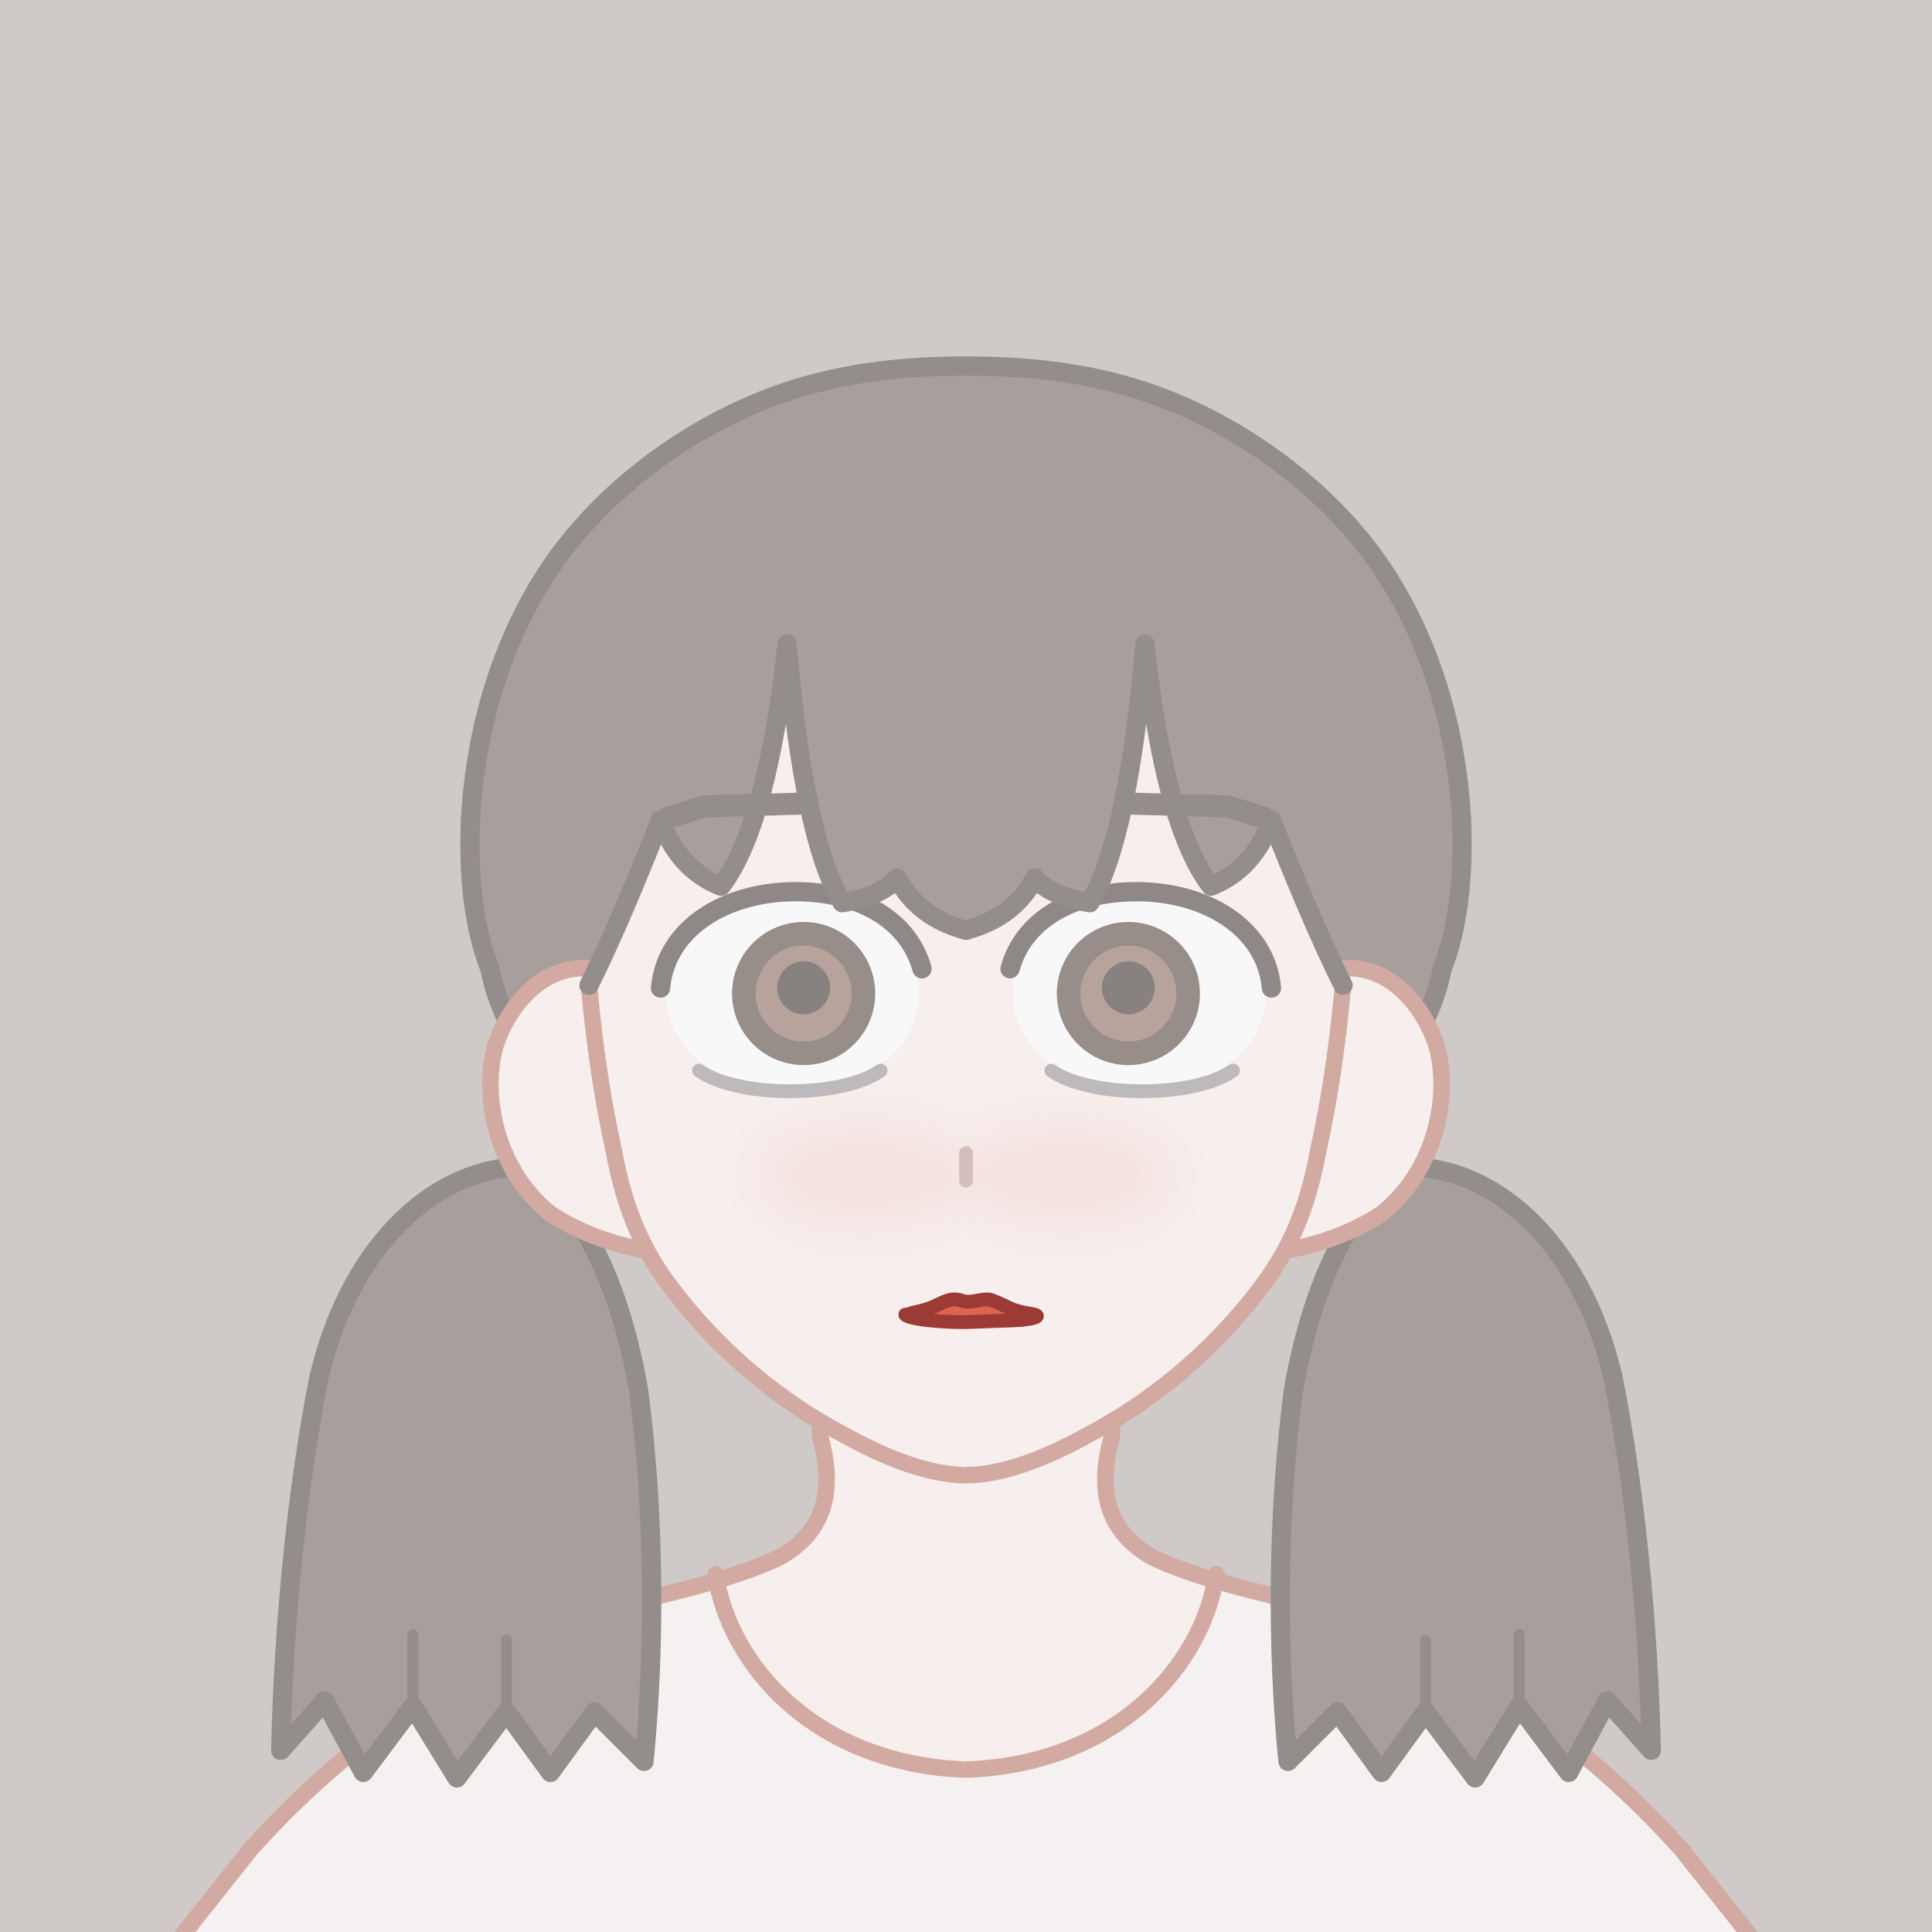
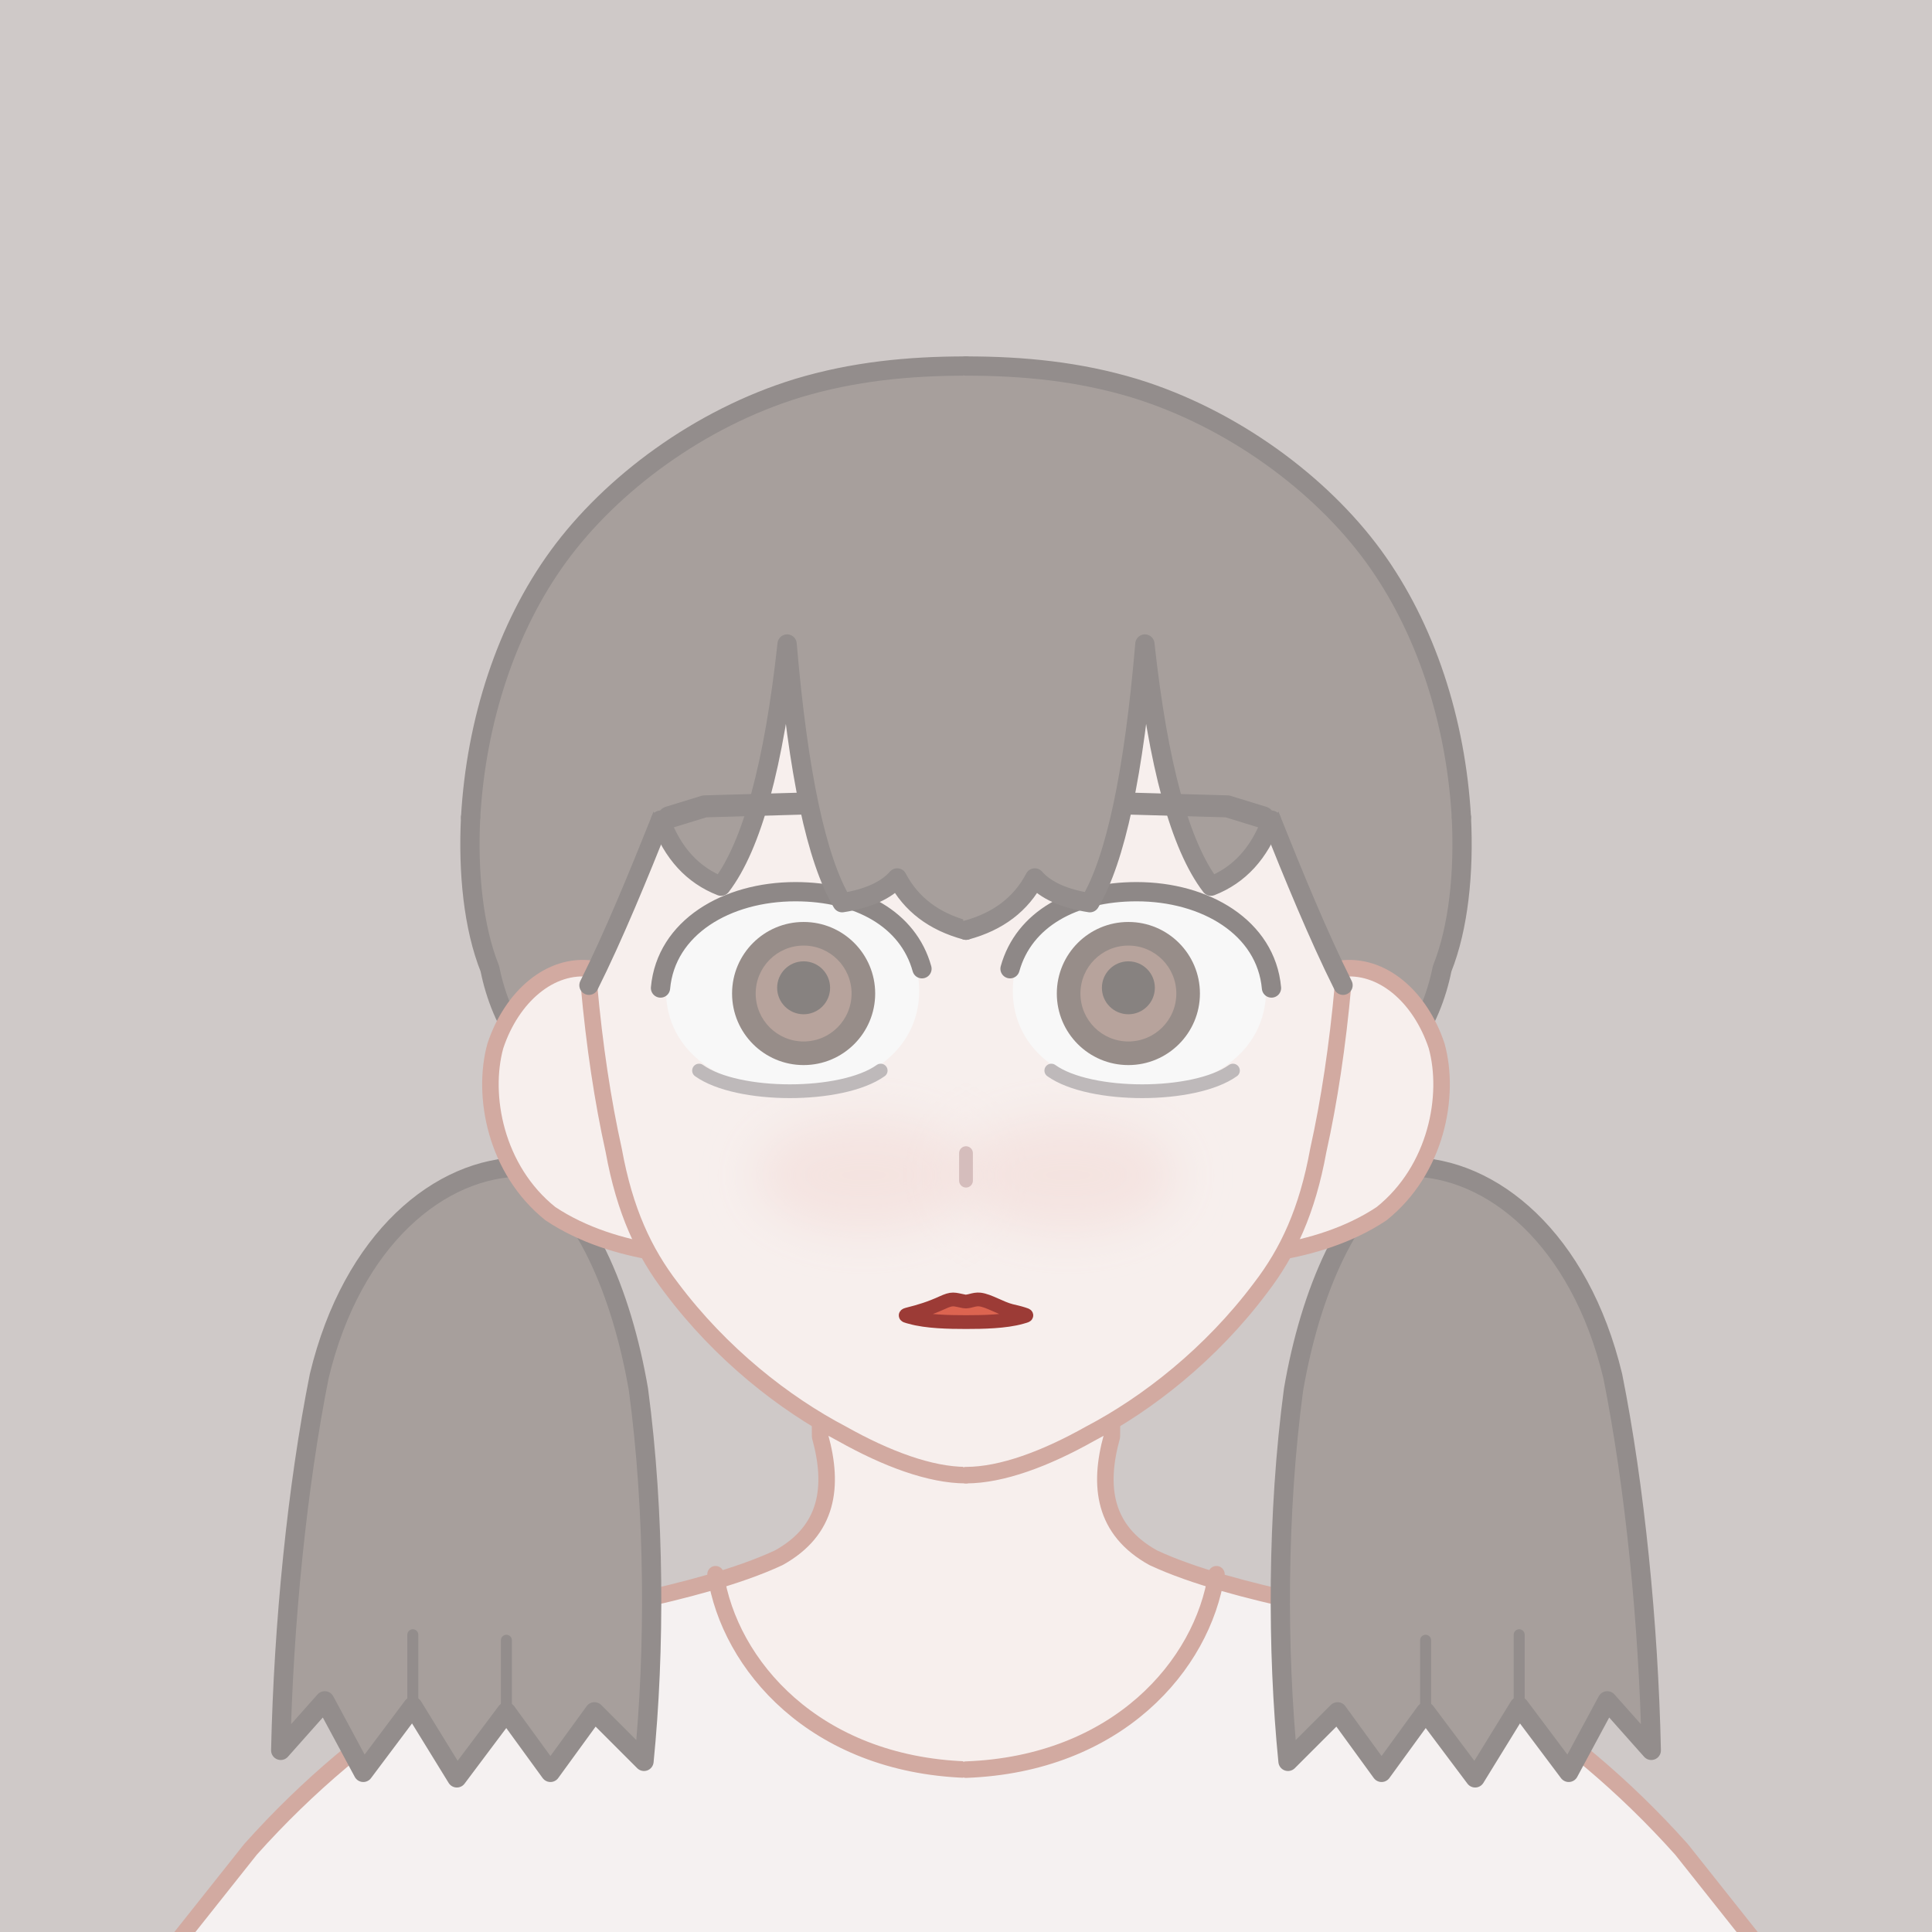
<svg xmlns="http://www.w3.org/2000/svg" width="702" height="702" viewBox="0 0 702 702">
  <defs>
-     <clipPath id="clip-path-5">
+     <clipPath id="clip-path-1">
      <path d="M242 389.2 L386 389.2 L386 464.8 L242 464.8 Z" />
    </clipPath>
    <filter id="filter-1" filterUnits="userSpaceOnUse" x="245" y="377" width="138" height="100" color-interpolation-filters="sRGB">
      <feGaussianBlur in="SourceGraphic" stdDeviation="9" color-interpolation-filters="linearRGB" />
    </filter>
-     <clipPath id="clip-path-6">
+     <clipPath id="clip-path-2">
      <path d="M460 389.2 L316 389.2 L316 464.8 L460 464.8 Z" />
    </clipPath>
    <filter id="filter-2" filterUnits="userSpaceOnUse" x="319" y="377" width="138" height="100" color-interpolation-filters="sRGB">
      <feGaussianBlur in="SourceGraphic" stdDeviation="9" color-interpolation-filters="linearRGB" />
    </filter>
-     <clipPath id="clip-path-7">
+     <clipPath id="clip-path-3">
      <path d="M242 360 C242 338 262 326 288 326 C314 326 334 338 334 360 C334 382 314 396 288 396 C262 396 242 382 242 360 Z" />
    </clipPath>
-     <clipPath id="clip-path-8">
+     <clipPath id="clip-path-4">
      <path d="M460 360 C460 338 440 326 414 326 C388 326 368 338 368 360 C368 382 388 396 414 396 C440 396 460 382 460 360 Z" />
    </clipPath>
  </defs>
  <g id="_ref">
    <g opacity="0.5">
      <rect x="0" y="0" width="702" height="702" fill="#ada19f" />
      <g data-layer="body">
        <g>
          <path d="M260 573 L230 582 C183 596 133 625 91 672 L60 712 L352 712 L352 643 C296 641 265 605 260 573 Z" fill="#f9f2f1" />
          <path d="M296 490 L298 522 C303 540 301 556 283 566 L260 573 C265 605 296 641 352 643 L352 490 Z" fill="#fdeeea" />
          <path d="M230 582 C183 596 133 625 91 672 L64 706" fill="none" stroke="#b46352" stroke-width="6" stroke-linecap="round" stroke-linejoin="round" />
          <path d="M296 500 C298 510 298 516 298 522 C303 540 301 556 283 566 C268 573 248 578 230 582" fill="none" stroke="#b46352" stroke-width="6" stroke-linecap="round" stroke-linejoin="round" />
          <path d="M260 572 C265 605 296 641 351 643" fill="none" stroke="#b46352" stroke-width="6" stroke-linecap="round" stroke-linejoin="round" />
        </g>
        <g>
          <path d="M442 573 L472 582 C519 596 569 625 611 672 L642 712 L350 712 L350 643 C406 641 437 605 442 573 Z" fill="#f9f2f1" />
          <path d="M406 490 L404 522 C399 540 401 556 419 566 L442 573 C437 605 406 641 350 643 L350 490 Z" fill="#fdeeea" />
          <path d="M472 582 C519 596 569 625 611 672 L638 706" fill="none" stroke="#b46352" stroke-width="6" stroke-linecap="round" stroke-linejoin="round" />
          <path d="M406 500 C404 510 404 516 404 522 C399 540 401 556 419 566 C434 573 454 578 472 582" fill="none" stroke="#b46352" stroke-width="6" stroke-linecap="round" stroke-linejoin="round" />
          <path d="M442 572 C437 605 406 641 351 643" fill="none" stroke="#b46352" stroke-width="6" stroke-linecap="round" stroke-linejoin="round" />
        </g>
      </g>
      <g data-layer="hairMid">
        <g>
          <path d="M190 424 C160 424 128 450 116 500 C108 540 103 590 102 636 L118 618 L132 644 L150 620 L166 646 L184 622 L200 644 L216 622 L234 640 C238 600 238 550 232 505 C226 470 212 436 190 424 Z" fill="#5d4e48" />
          <path d="M190 424 C160 424 128 450 116 500 C108 540 103 590 102 636 L118 618 L132 644 L150 620 L166 646 L184 622 L200 644 L216 622 L234 640 C238 600 238 550 232 505 C226 470 212 436 190 424 Z" fill="none" stroke="#352a27" stroke-width="7" stroke-linecap="round" stroke-linejoin="round" />
          <line x1="150" y1="620" x2="150" y2="594" fill="none" stroke="#352a27" stroke-width="4" stroke-linecap="round" stroke-linejoin="round" />
          <line x1="184" y1="622" x2="184" y2="596" fill="none" stroke="#352a27" stroke-width="4" stroke-linecap="round" stroke-linejoin="round" />
        </g>
        <g>
          <path d="M512 424 C542 424 574 450 586 500 C594 540 599 590 600 636 L584 618 L570 644 L552 620 L536 646 L518 622 L502 644 L486 622 L468 640 C464 600 464 550 470 505 C476 470 490 436 512 424 Z" fill="#5d4e48" />
          <path d="M512 424 C542 424 574 450 586 500 C594 540 599 590 600 636 L584 618 L570 644 L552 620 L536 646 L518 622 L502 644 L486 622 L468 640 C464 600 464 550 470 505 C476 470 490 436 512 424 Z" fill="none" stroke="#352a27" stroke-width="7" stroke-linecap="round" stroke-linejoin="round" />
          <line x1="552" y1="620" x2="552" y2="594" fill="none" stroke="#352a27" stroke-width="4" stroke-linecap="round" stroke-linejoin="round" />
          <line x1="518" y1="622" x2="518" y2="596" fill="none" stroke="#352a27" stroke-width="4" stroke-linecap="round" stroke-linejoin="round" />
        </g>
      </g>
      <g data-layer="hairBase">
        <g>
          <path d="M352 133 L351 133 C330 133 310 135 290 141 C254 152 222 176 203 202 C184 228 173 262 171 297 C170 317 172 337 178 352 C180 362 184 372 190 380 L198 386 L352 386 Z" fill="#5d4e48" />
          <path d="M351 133 C330 133 310 135 290 141 C254 152 222 176 203 202 C184 228 173 262 171 297" fill="none" stroke="#352a27" stroke-width="7" stroke-linecap="round" stroke-linejoin="round" />
          <path d="M171 297 C170 317 172 337 178 352 C180 362 184 372 190 380" fill="none" stroke="#352a27" stroke-width="7" stroke-linecap="round" stroke-linejoin="round" />
        </g>
        <g>
          <path d="M350 133 L351 133 C372 133 392 135 412 141 C448 152 480 176 499 202 C518 228 529 262 531 297 C532 317 530 337 524 352 C522 362 518 372 512 380 L504 386 L350 386 Z" fill="#5d4e48" />
          <path d="M351 133 C372 133 392 135 412 141 C448 152 480 176 499 202 C518 228 529 262 531 297" fill="none" stroke="#352a27" stroke-width="7" stroke-linecap="round" stroke-linejoin="round" />
          <path d="M531 297 C532 317 530 337 524 352 C522 362 518 372 512 380" fill="none" stroke="#352a27" stroke-width="7" stroke-linecap="round" stroke-linejoin="round" />
        </g>
      </g>
      <g data-layer="ear">
        <g>
          <path d="M215 352 C200 350 186 362 180 380 C175 398 180 425 200 441 C212 449 226 453 238 455 L225 380 Z" fill="#fdeeea" />
          <path d="M215 352 C200 350 186 362 180 380 C175 398 180 425 200 441 C212 449 226 453 238 455" fill="none" stroke="#b46352" stroke-width="6" stroke-linecap="round" stroke-linejoin="round" />
        </g>
        <g>
          <path d="M487 352 C502 350 516 362 522 380 C527 398 522 425 502 441 C490 449 476 453 464 455 L477 380 Z" fill="#fdeeea" />
          <path d="M487 352 C502 350 516 362 522 380 C527 398 522 425 502 441 C490 449 476 453 464 455" fill="none" stroke="#b46352" stroke-width="6" stroke-linecap="round" stroke-linejoin="round" />
        </g>
      </g>
      <g data-layer="face">
        <g>
          <path d="M352 200 L351 200 C322 200 296 208 278 228 C262 246 250 272 240 298 C232 318 223 340 214 358 C216 380 219 400 223 418 C227 440 234 455 244 468 C262 492 285 510 306 521 C322 530 338 536 351 536 L352 536 Z" fill="#fdeeea" />
          <path d="M214 358 C216 380 219 400 223 418 C227 440 234 455 244 468 C262 492 285 510 306 521 C322 530 338 536 351 536" fill="none" stroke="#b46352" stroke-width="6" stroke-linecap="round" stroke-linejoin="round" />
        </g>
        <g>
          <path d="M350 200 L351 200 C380 200 406 208 424 228 C440 246 452 272 462 298 C470 318 479 340 488 358 C486 380 483 400 479 418 C475 440 468 455 458 468 C440 492 417 510 396 521 C380 530 364 536 351 536 L350 536 Z" fill="#fdeeea" />
          <path d="M488 358 C486 380 483 400 479 418 C475 440 468 455 458 468 C440 492 417 510 396 521 C380 530 364 536 351 536" fill="none" stroke="#b46352" stroke-width="6" stroke-linecap="round" stroke-linejoin="round" />
        </g>
      </g>
      <g data-layer="makeup">
-         <g clip-path="url(#clip-path-5)">
+         <g clip-path="url(#clip-path-1)">
          <g filter="url(#filter-1)">
            <ellipse cx="314" cy="427" rx="40" ry="21" fill="#f3bfb8" opacity="0.5" />
          </g>
        </g>
-         <g clip-path="url(#clip-path-6)">
+         <g clip-path="url(#clip-path-2)">
          <g filter="url(#filter-2)">
            <ellipse cx="388" cy="427" rx="40" ry="21" fill="#f3bfb8" opacity="0.5" />
          </g>
        </g>
      </g>
      <g data-layer="mouth">
        <line x1="351" y1="419" x2="351" y2="429" fill="none" stroke="#b98a88" stroke-width="5" stroke-linecap="round" />
      </g>
      <g data-layer="eye">
        <path d="M242 360 C242 338 262 326 288 326 C314 326 334 338 334 360 C334 382 314 396 288 396 C262 396 242 382 242 360 Z" fill="#ffffff" />
-         <g clip-path="url(#clip-path-7)">
+         <g clip-path="url(#clip-path-3)">
          <g>
            <circle cx="292" cy="361" r="26" fill="#3e2a22" />
            <circle cx="292" cy="361" r="17.42" fill="#7e5647" />
            <circle cx="292" cy="358.92" r="9.62" fill="#1e1410" />
          </g>
        </g>
        <g>
          <path d="M254 389 C268 399 306 399 320 389" fill="none" stroke="#8b8284" stroke-width="5" stroke-linecap="round" />
          <path d="M240 359 C242 337 264 324 289 324 C312 324 330 334 335 352" fill="none" stroke="#2b201d" stroke-width="7" stroke-linecap="round" stroke-linejoin="round" />
        </g>
        <g>
          <path d="M460 360 C460 338 440 326 414 326 C388 326 368 338 368 360 C368 382 388 396 414 396 C440 396 460 382 460 360 Z" fill="#ffffff" />
-           <g clip-path="url(#clip-path-8)">
+           <g clip-path="url(#clip-path-4)">
            <g>
              <circle cx="410" cy="361" r="26" fill="#3e2a22" />
              <circle cx="410" cy="361" r="17.42" fill="#7e5647" />
              <circle cx="410" cy="358.92" r="9.62" fill="#1e1410" />
            </g>
          </g>
          <g>
            <path d="M448 389 C434 399 396 399 382 389" fill="none" stroke="#8b8284" stroke-width="5" stroke-linecap="round" />
            <path d="M462 359 C460 337 438 324 413 324 C390 324 372 334 367 352" fill="none" stroke="#2b201d" stroke-width="7" stroke-linecap="round" stroke-linejoin="round" />
          </g>
        </g>
      </g>
      <g data-layer="hairLine">
        <path d="M351 200 C322 200 296 208 278 228 C262 246 250 272 240 298 C232 318 223 340 214 358" fill="none" stroke="#352a27" stroke-width="7" stroke-linecap="round" stroke-linejoin="round" />
        <path d="M351 200 C380 200 406 208 424 228 C440 246 452 272 462 298 C470 318 479 340 488 358" fill="none" stroke="#352a27" stroke-width="7" stroke-linecap="round" stroke-linejoin="round" />
      </g>
      <g data-layer="hairFront">
        <g>
          <path d="M240 298 C244.4 310 251.733 318 262 322 C273.2 307.333 281.2 278 286 234 C290 281 296.667 312.333 306 328 C315.333 326.533 322 323.533 326 319 C331 328.533 339.333 334.867 351 338 L352 338 L352 150 L200 250 Z" fill="#5d4e48" />
          <path d="M240 298 C244.4 310 251.733 318 262 322 C273.2 307.333 281.2 278 286 234 C290 281 296.667 312.333 306 328 C315.333 326.533 322 323.533 326 319 C331 328.533 339.333 334.867 351 338" fill="none" stroke="#352a27" stroke-width="7" stroke-linecap="round" stroke-linejoin="round" />
        </g>
        <g>
          <path d="M462 298 C457.6 310 450.267 318 440 322 C428.8 307.333 420.8 278 416 234 C412 281 405.333 312.333 396 328 C386.667 326.533 380 323.533 376 319 C371 328.533 362.667 334.867 351 338 L350 338 L350 150 L502 250 Z" fill="#5d4e48" />
          <path d="M462 298 C457.6 310 450.267 318 440 322 C428.8 307.333 420.8 278 416 234 C412 281 405.333 312.333 396 328 C386.667 326.533 380 323.533 376 319 C371 328.533 362.667 334.867 351 338" fill="none" stroke="#352a27" stroke-width="7" stroke-linecap="round" stroke-linejoin="round" />
        </g>
      </g>
      <g data-layer="brow">
        <polyline points="243,297 256,293 291,292" fill="none" stroke="#352a27" stroke-width="8" stroke-linecap="round" stroke-linejoin="round" />
        <polyline points="459,297 446,293 411,292" fill="none" stroke="#352a27" stroke-width="8" stroke-linecap="round" stroke-linejoin="round" />
      </g>
    </g>
  </g>
  <g id="full">
-     <path d="M328.978 477.742 C328.782 477.546 329.536 477.691 329.797 477.599 C332.705 476.57 335.712 476.329 339.012 474.876 C343.564 472.871 345.568 471.285 349.595 472.643 C353.221 473.867 357.367 471.256 360.532 472.484 C367.124 475.04 366.515 476.082 374.543 477.372 C376.274 477.65 377.761 478.117 375.978 478.742 C373.654 479.557 368.882 479.796 364.908 479.889 C354.297 480.139 350.729 480.864 339.657 479.944 C335.551 479.604 330.047 478.811 328.978 477.742 Z" fill="#dc6450" stroke="#9c3b36" stroke-width="5" stroke-linecap="round" stroke-linejoin="round" />
+     <path d="M351 480.386 C344.896 480.386 336.666 480.243 330.877 478.596 C329.81 478.292 328.097 478.026 329.797 477.599 C334.464 476.426 337.855 475.376 342.272 473.375 C346.184 471.603 346.422 472.093 350.355 472.864 C351.96 473.179 353.865 471.93 356.041 472.185 C359.298 472.567 363.607 475.371 367.36 476.303 C368.815 476.664 370.289 476.97 371.717 477.434 C373.436 477.993 373.428 477.94 371.123 478.596 C365.334 480.243 357.104 480.386 351 480.386 Z" fill="#dc6450" stroke="#9c3b36" stroke-width="5" stroke-linecap="round" stroke-linejoin="round" />
  </g>
</svg>
